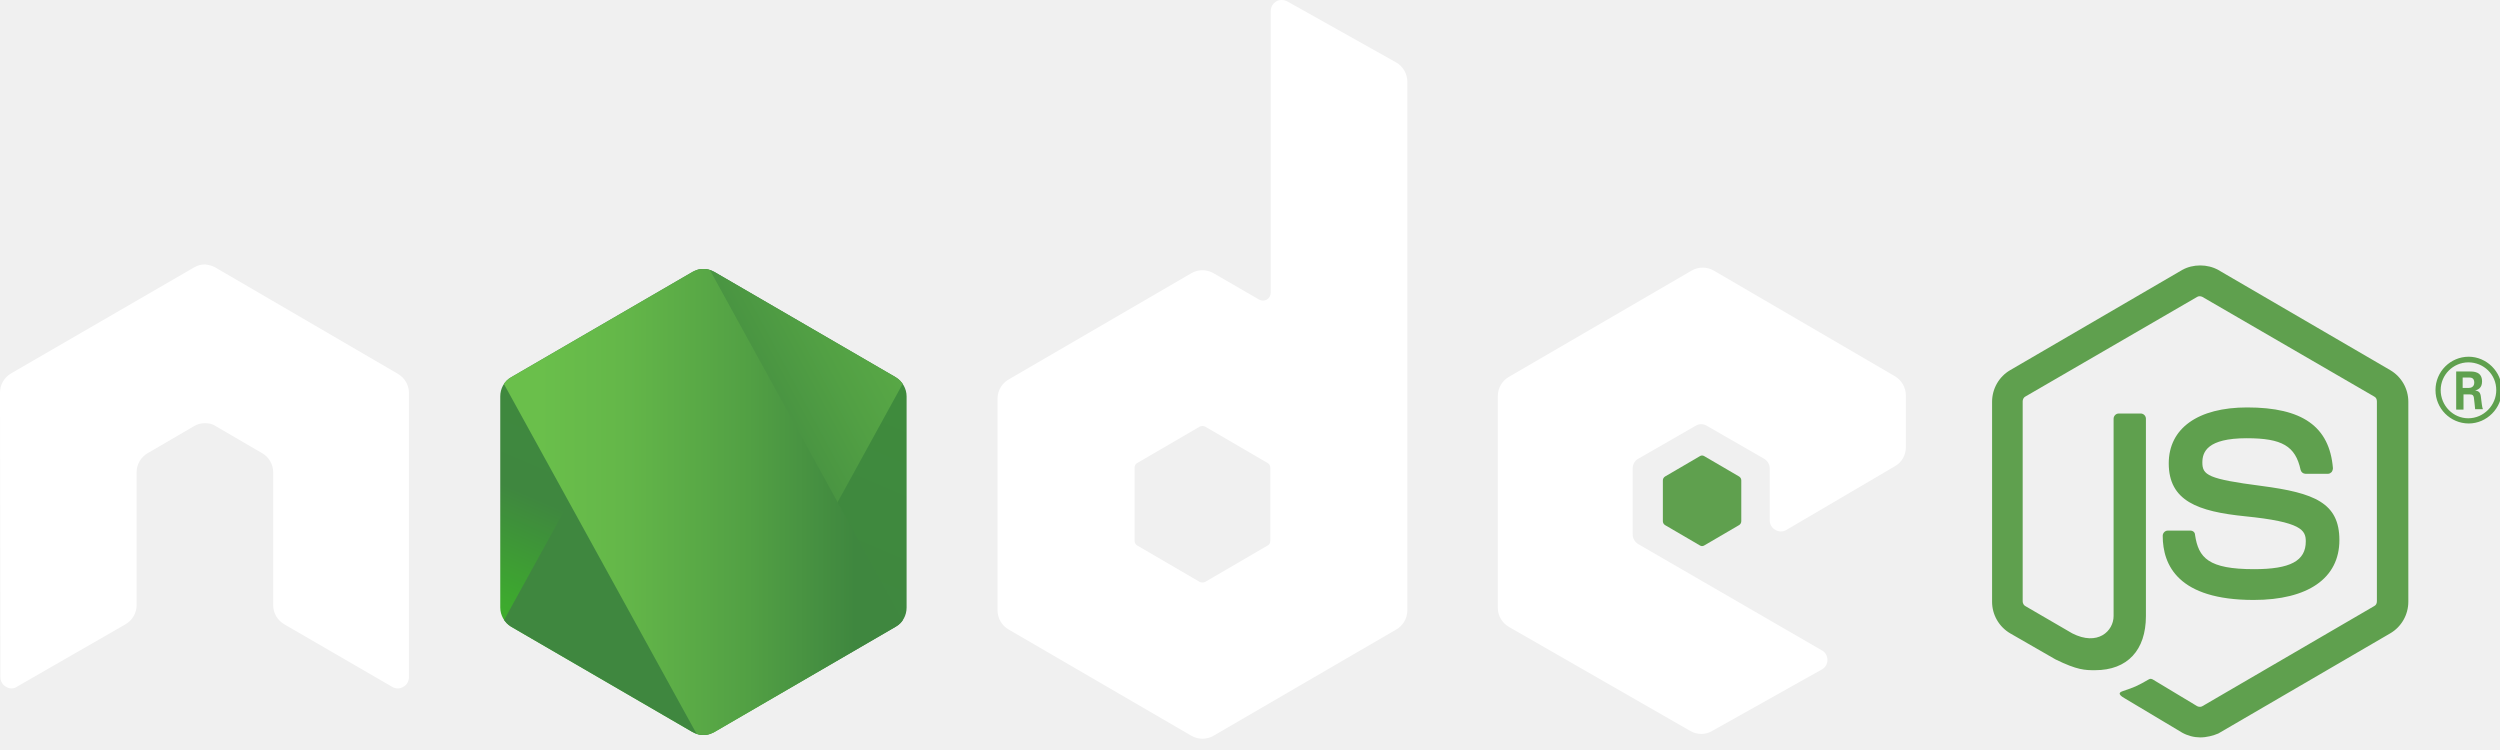
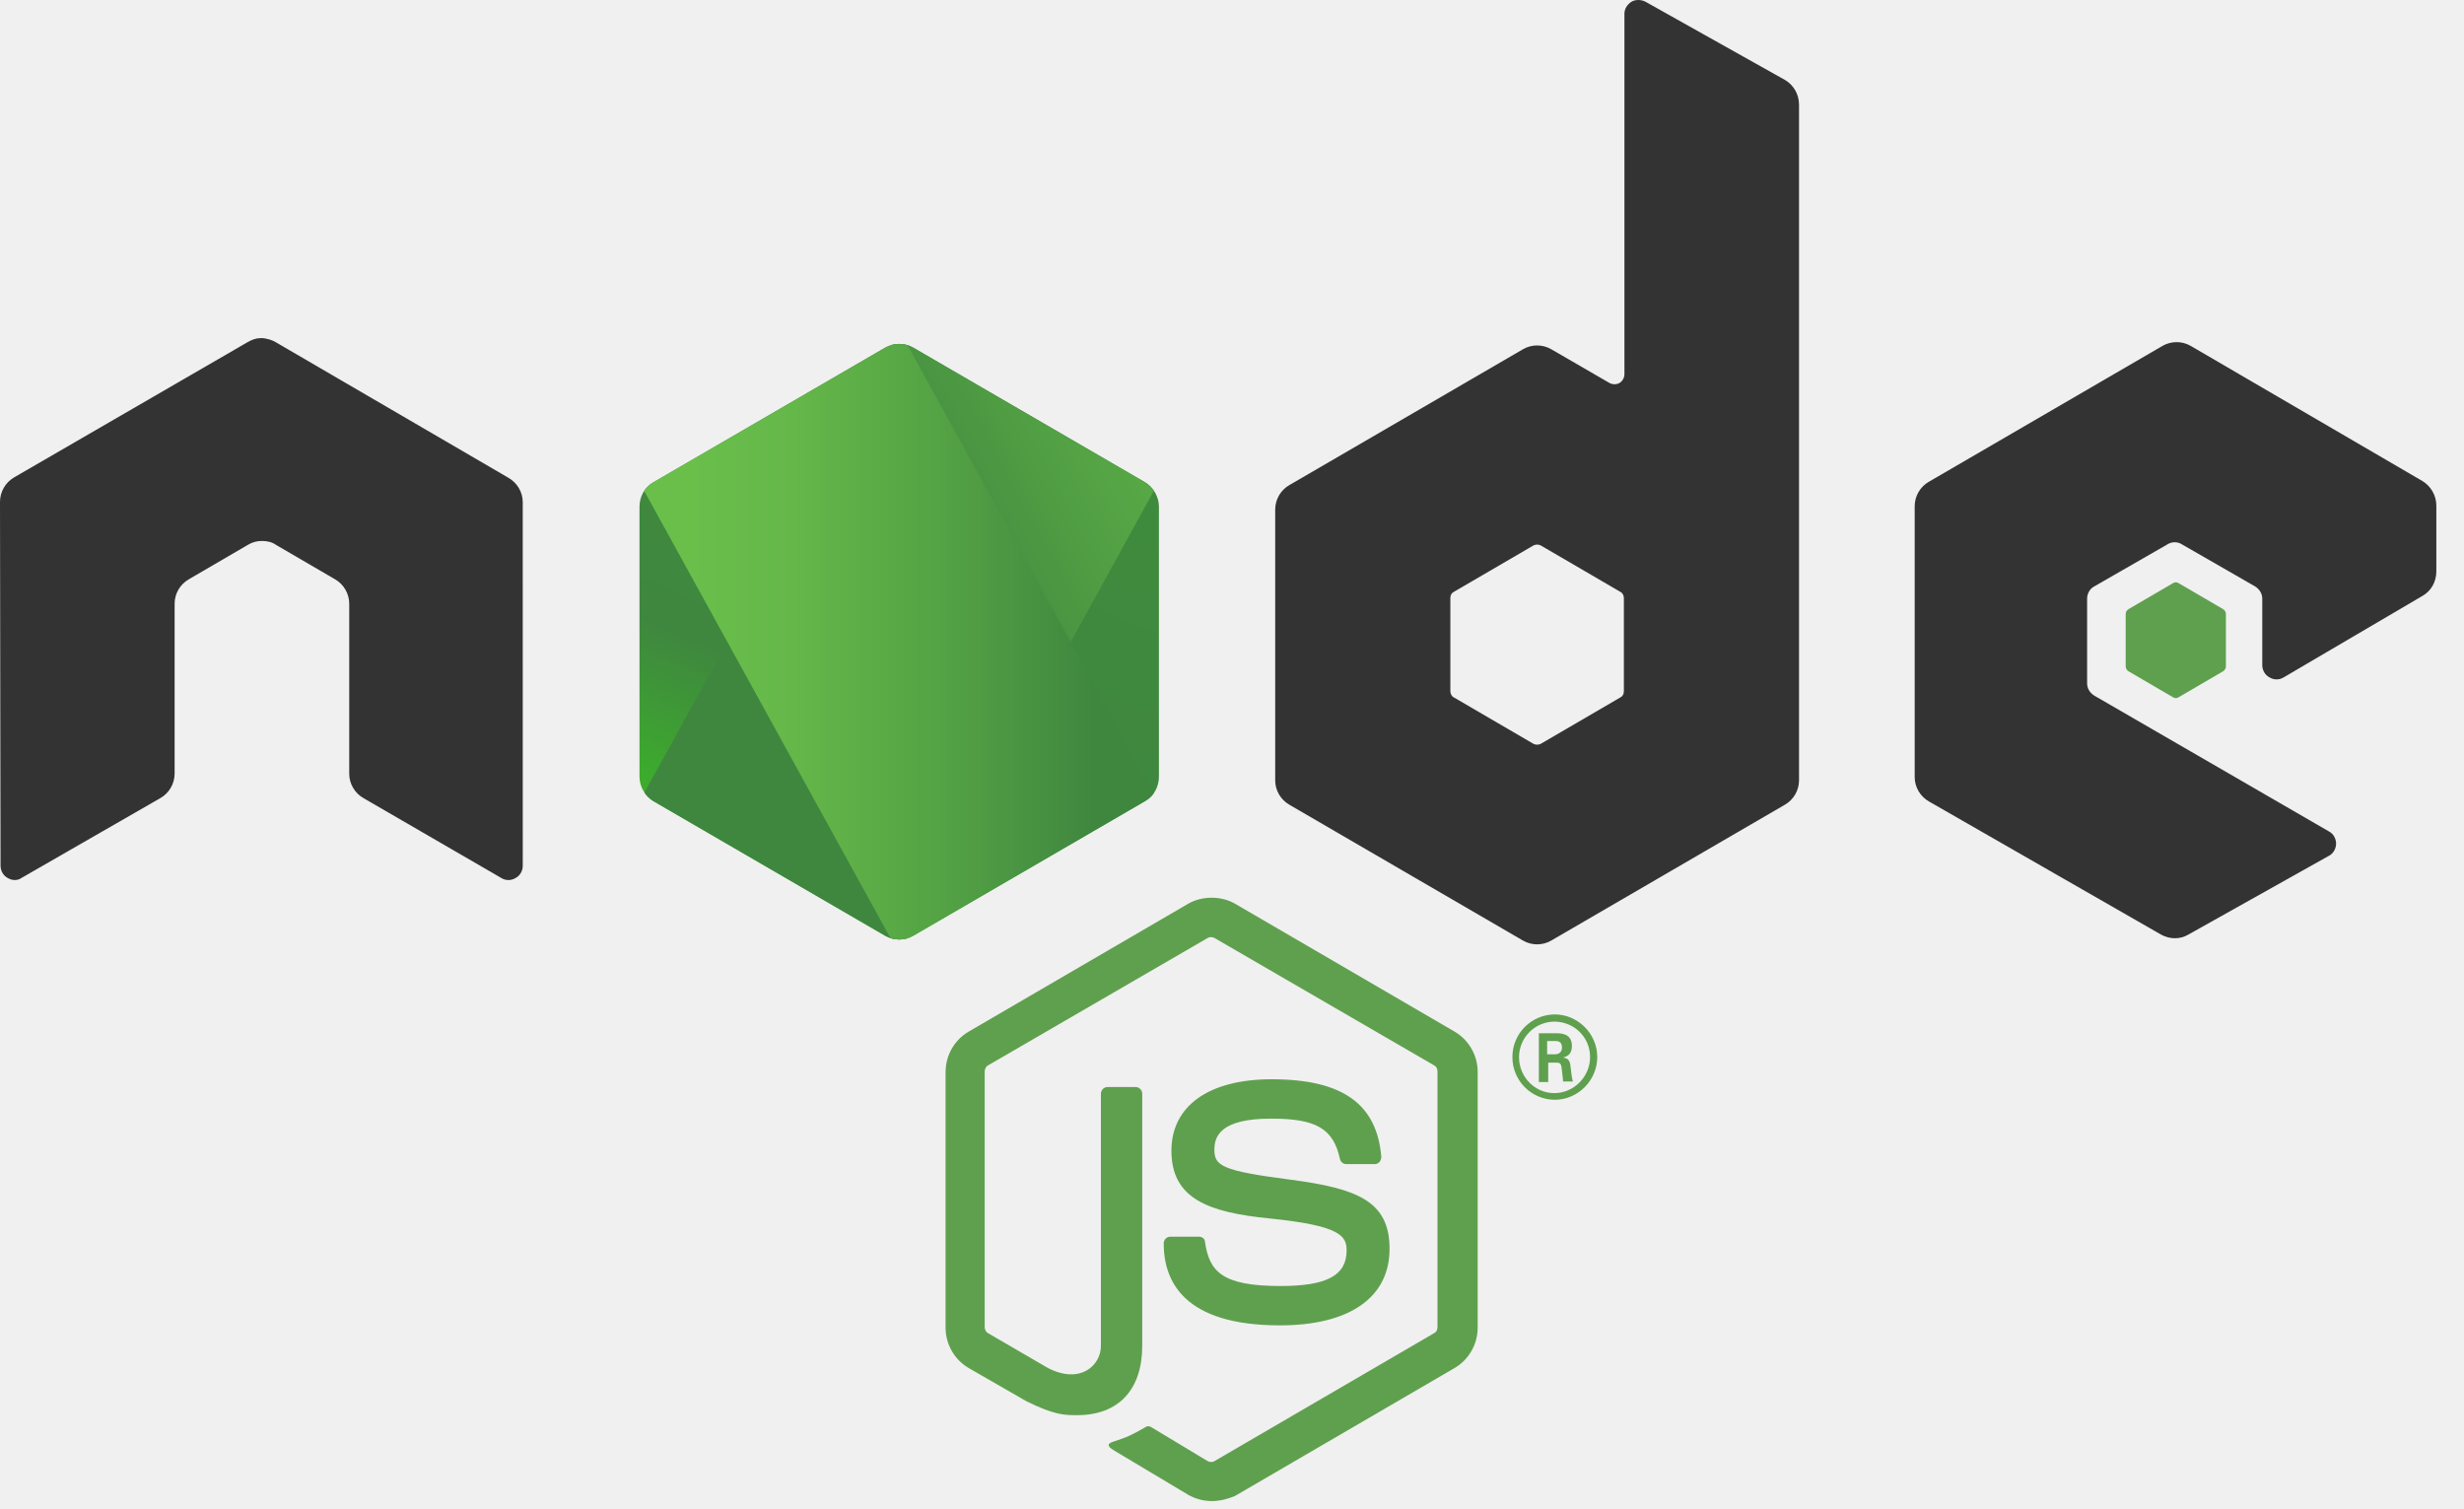
- <svg xmlns="http://www.w3.org/2000/svg" width="267" height="80" viewBox="0 0 267 80" fill="none">
-   <mask id="a" maskUnits="userSpaceOnUse" x="0" y="0" width="267" height="80" style="mask-type:luminance">
+ <svg xmlns="http://www.w3.org/2000/svg" width="205.86" height="126" viewBox="0 0 205.86 126" fill="none">
+   <mask id="a" mask-type="luminance" maskUnits="userSpaceOnUse" x="0" y="0" width="267" height="80">
    <path d="M267 0H0v79.378h267z" fill="#fff" />
  </mask>
  <g mask="url(#a)">
-     <path d="M234.983 78.755a4 4 0 0 1-1.933-.51l-6.121-3.658c-.921-.51-.46-.695-.184-.787 1.242-.417 1.472-.51 2.761-1.25.138-.093.322-.047.46.046l4.694 2.825c.184.092.414.092.552 0l18.363-10.698c.183-.092.277-.277.277-.509V42.867c0-.232-.094-.417-.277-.51l-18.363-10.65c-.184-.093-.414-.093-.552 0l-18.362 10.65c-.184.093-.276.324-.276.51v21.347c0 .186.092.417.276.51l5.016 2.917c2.715 1.39 4.418-.232 4.418-1.852v-21.07c0-.278.23-.556.553-.556h2.347c.276 0 .552.232.552.556v21.07c0 3.658-1.979 5.788-5.431 5.788-1.058 0-1.886 0-4.234-1.157l-4.832-2.779a3.91 3.91 0 0 1-1.933-3.38V42.912c0-1.39.737-2.686 1.933-3.38l18.363-10.697c1.15-.649 2.715-.649 3.865 0l18.363 10.696a3.91 3.91 0 0 1 1.932 3.381V64.26c0 1.39-.736 2.686-1.932 3.381l-18.363 10.697c-.552.232-1.242.417-1.932.417" fill="#5FA04E" />
-     <path d="M240.69 64.075c-8.055 0-9.712-3.705-9.712-6.854 0-.277.23-.555.552-.555h2.393c.277 0 .507.185.507.463.368 2.454 1.426 3.658 6.305 3.658 3.866 0 5.523-.88 5.523-2.963 0-1.204-.462-2.084-6.49-2.686-5.016-.51-8.146-1.621-8.146-5.65 0-3.75 3.13-5.974 8.376-5.974 5.892 0 8.791 2.038 9.159 6.484a.76.76 0 0 1-.137.416c-.094.093-.231.186-.371.186h-2.439a.54.54 0 0 1-.505-.417c-.553-2.547-1.98-3.38-5.753-3.38-4.234 0-4.74 1.481-4.74 2.593 0 1.342.598 1.76 6.305 2.5 5.66.741 8.33 1.806 8.33 5.788 0 4.076-3.36 6.391-9.157 6.391m26.51-22.413c0 1.945-1.612 3.566-3.546 3.566a3.556 3.556 0 0 1-3.543-3.566 3.556 3.556 0 0 1 3.543-3.565c1.888 0 3.546 1.574 3.546 3.565m-6.536 0c0 1.667 1.335 3.01 2.944 3.01 1.658 0 2.993-1.39 2.993-3.01 0-1.667-1.335-2.963-2.993-2.963a2.975 2.975 0 0 0-2.944 2.963m1.657-1.991h1.381c.46 0 1.381 0 1.381 1.065 0 .74-.462.88-.739.973.554.046.599.416.645.926.046.324.094.88.185 1.065h-.83c0-.186-.137-1.204-.137-1.25-.045-.232-.137-.325-.413-.325h-.691v1.62h-.782zm.736 1.76h.597c.508 0 .599-.37.599-.556 0-.556-.368-.556-.599-.556h-.642v1.112z" fill="#5FA04E" />
-     <path fill-rule="evenodd" clip-rule="evenodd" d="M43.674 41.954c0-.834-.46-1.62-1.197-2.038L23.01 28.572c-.322-.185-.69-.278-1.058-.324h-.184c-.368 0-.736.139-1.059.324l-19.512 11.3A2.38 2.38 0 0 0 0 41.953l.046 30.378c0 .416.23.833.598 1.018.368.232.829.232 1.15 0l11.598-6.668a2.36 2.36 0 0 0 1.197-2.037V50.428c0-.833.46-1.62 1.196-2.037l4.924-2.871a2.2 2.2 0 0 1 1.197-.325c.414 0 .828.093 1.15.325l4.925 2.87a2.36 2.36 0 0 1 1.196 2.038v14.217c0 .833.46 1.62 1.197 2.037l11.505 6.668c.368.232.828.232 1.197 0 .368-.185.598-.602.598-1.018zM137.465.139c-.369-.185-.829-.185-1.151 0-.368.231-.598.602-.598 1.019v30.1a.89.89 0 0 1-.415.74.88.88 0 0 1-.828 0l-4.878-2.825a2.36 2.36 0 0 0-2.347 0L107.735 40.52a2.36 2.36 0 0 0-1.196 2.037V65.2c0 .834.46 1.621 1.196 2.038l19.513 11.345a2.36 2.36 0 0 0 2.347 0l19.513-11.345a2.36 2.36 0 0 0 1.196-2.038V8.752c0-.88-.46-1.667-1.196-2.084zm-1.795 57.606c0 .232-.092.417-.276.51l-6.674 3.89a.68.68 0 0 1-.598 0l-6.673-3.89c-.184-.093-.276-.325-.276-.51v-7.78c0-.231.092-.416.276-.509l6.673-3.89a.68.68 0 0 1 .598 0l6.674 3.89c.184.093.276.324.276.51zm66.728-7.965c.737-.417 1.151-1.204 1.151-2.038v-5.51c0-.834-.46-1.62-1.151-2.037l-19.375-11.3a2.36 2.36 0 0 0-2.347 0l-19.512 11.346a2.36 2.36 0 0 0-1.197 2.037v22.645c0 .833.46 1.62 1.197 2.037l19.374 11.114c.737.416 1.611.416 2.301 0l11.736-6.576c.368-.185.598-.602.598-1.019s-.23-.833-.598-1.018L174.97 58.115c-.368-.231-.598-.602-.598-1.018v-7.085c0-.417.23-.834.598-1.02l6.121-3.518a1.12 1.12 0 0 1 1.196 0l6.121 3.519c.368.231.598.602.598 1.019v5.557c0 .416.23.833.599 1.018.368.232.828.232 1.196 0z" fill="#fff" />
-     <path fill-rule="evenodd" clip-rule="evenodd" d="M181.551 48.716a.42.42 0 0 1 .461 0l3.727 2.176c.138.092.23.231.23.417v4.352a.49.49 0 0 1-.23.417l-3.727 2.177a.42.42 0 0 1-.461 0l-3.727-2.177a.49.49 0 0 1-.23-.417V51.31c0-.185.092-.325.23-.417z" fill="#5FA04E" />
-     <g transform="translate(53.428, 28.628)">
-       <path fill="url(#b)" d="M22.873.417a2.36 2.36 0 0 0-2.348 0L1.151 11.669C.414 12.086 0 12.873 0 13.707v22.551c0 .834.46 1.621 1.15 2.038l19.375 11.253a2.36 2.36 0 0 0 2.348 0l19.374-11.253c.737-.417 1.15-1.204 1.15-2.038V13.707c0-.834-.46-1.62-1.15-2.038z" />
-       <path fill="url(#c)" clip-path="url(#d)" d="m21.699-1.047 21.506 12.995L21.7 51.073.153 38.055z" />
-       <path fill="url(#e)" clip-path="url(#d)" d="M21.699-1.047.153 11.948l21.546 39.125 21.506-13.018z" />
+     <path fill-rule="evenodd" clip-rule="evenodd" d="M43.674 41.954c0-.834-.46-1.62-1.197-2.038L23.01 28.572c-.322-.185-.69-.278-1.058-.324h-.184c-.368 0-.736.139-1.059.324l-19.512 11.3A2.38 2.38 0 0 0 0 41.953l.046 30.378c0 .416.23.833.598 1.018.368.232.829.232 1.15 0l11.598-6.668a2.36 2.36 0 0 0 1.197-2.037V50.428c0-.833.46-1.62 1.196-2.037l4.924-2.871a2.2 2.2 0 0 1 1.197-.325c.414 0 .828.093 1.15.325l4.925 2.87a2.36 2.36 0 0 1 1.196 2.038v14.217c0 .833.46 1.62 1.197 2.037L41.88 73.35c.368.232.828.232 1.197 0 .368-.185.598-.602.598-1.018zM137.465.139c-.369-.185-.829-.185-1.151 0-.368.231-.598.602-.598 1.019v30.1a.88.88 0 0 1-.415.74.88.88 0 0 1-.828 0l-4.878-2.825a2.36 2.36 0 0 0-2.347 0L107.735 40.52a2.36 2.36 0 0 0-1.196 2.037V65.2c0 .834.46 1.621 1.196 2.038l19.513 11.345a2.36 2.36 0 0 0 2.347 0l19.513-11.345a2.36 2.36 0 0 0 1.196-2.038V8.752c0-.88-.46-1.667-1.196-2.084zm-1.795 57.606c0 .232-.092.417-.276.51l-6.674 3.89a.68.68 0 0 1-.598 0l-6.673-3.89c-.184-.093-.276-.325-.276-.51v-7.78c0-.231.092-.416.276-.509l6.673-3.89a.68.68 0 0 1 .598 0l6.674 3.89c.184.093.276.324.276.51zm66.728-7.965c.737-.417 1.151-1.204 1.151-2.038v-5.51c0-.834-.46-1.62-1.151-2.037l-19.375-11.3a2.36 2.36 0 0 0-2.347 0l-19.512 11.346a2.36 2.36 0 0 0-1.197 2.037v22.645c0 .833.46 1.62 1.197 2.037l19.374 11.114c.737.416 1.611.416 2.301 0l11.736-6.576c.368-.185.598-.602.598-1.019s-.23-.833-.598-1.018L174.97 58.115c-.368-.231-.598-.602-.598-1.018v-7.085c0-.417.23-.834.598-1.02l6.121-3.518a1.12 1.12 0 0 1 1.196 0l6.121 3.519c.368.231.598.602.598 1.019v5.557c0 .416.23.833.599 1.018.368.232.828.232 1.196 0z" fill="#333" />
+     <path fill-rule="evenodd" clip-rule="evenodd" d="M181.551 48.716a.42.42 0 0 1 .461 0l3.727 2.176c.138.092.23.231.23.417v4.352a.5.5 0 0 1-.23.417l-3.727 2.177a.42.42 0 0 1-.461 0l-3.727-2.177a.49.49 0 0 1-.23-.417V51.31c0-.185.092-.325.23-.417z" fill="#5FA04E" />
+     <path d="M76.301 29.045a2.36 2.36 0 0 0-2.348 0L54.579 40.297c-.737.417-1.151 1.204-1.151 2.038v22.551c0 .834.46 1.621 1.15 2.038l19.375 11.253a2.36 2.36 0 0 0 2.348 0l19.374-11.253c.737-.417 1.15-1.204 1.15-2.038V42.335c0-.834-.46-1.62-1.15-2.038z" fill="url(#b)" />
+     <mask id="c" mask-type="luminance" maskUnits="userSpaceOnUse" x="53" y="28" width="44" height="51">
+       <path d="M76.301 29.045a2.36 2.36 0 0 0-2.348 0L54.579 40.297c-.737.417-1.151 1.204-1.151 2.038v22.551c0 .834.46 1.621 1.15 2.038l19.375 11.253a2.36 2.36 0 0 0 2.348 0l19.374-11.253c.737-.417 1.15-1.204 1.15-2.038V42.335c0-.834-.46-1.62-1.15-2.038z" fill="#fff" />
+     </mask>
+     <g mask="url(#c)">
+       <path d="m75.127 27.581 21.506 12.995-21.505 39.125-21.547-13.018z" fill="url(#d)" />
+     </g>
+     <mask id="e" mask-type="luminance" maskUnits="userSpaceOnUse" x="53" y="28" width="44" height="51">
+       <path d="M76.301 29.045a2.36 2.36 0 0 0-2.348 0L54.579 40.297c-.737.417-1.151 1.204-1.151 2.038v22.551c0 .834.46 1.621 1.15 2.038l19.375 11.253a2.36 2.36 0 0 0 2.348 0l19.374-11.253c.737-.417 1.15-1.204 1.15-2.038V42.335c0-.834-.46-1.62-1.15-2.038z" fill="#fff" />
+     </mask>
+     <g mask="url(#e)">
+       <path d="M75.127 27.581 53.581 40.576l21.546 39.125 21.506-13.018z" fill="url(#f)" />
    </g>
  </g>
+   <path d="M101.229 125.407a4 4 0 0 1-1.933-.51l-6.121-3.658c-.921-.51-.46-.695-.184-.787 1.242-.417 1.472-.51 2.761-1.25.138-.093.322-.047.46.046l4.694 2.825c.184.092.414.092.552 0l18.363-10.698c.183-.092.277-.277.277-.509V89.519c0-.232-.094-.417-.277-.51l-18.363-10.65c-.184-.093-.414-.093-.552 0l-18.362 10.65c-.184.093-.276.324-.276.51v21.347c0 .186.092.417.276.51l5.016 2.917c2.715 1.39 4.418-.232 4.418-1.852v-21.07c0-.278.23-.556.553-.556h2.347c.276 0 .552.232.552.556v21.07c0 3.658-1.979 5.788-5.431 5.788-1.058 0-1.886 0-4.234-1.157l-4.832-2.779a3.91 3.91 0 0 1-1.933-3.38v-21.35c0-1.39.737-2.685 1.933-3.38l18.363-10.696c1.15-.65 2.715-.65 3.865 0l18.363 10.696a3.91 3.91 0 0 1 1.932 3.38v21.349c0 1.39-.736 2.686-1.932 3.381l-18.363 10.697c-.552.232-1.242.417-1.932.417" fill="#5FA04E" />
+   <path d="M106.936 110.727c-8.055 0-9.712-3.705-9.712-6.854 0-.277.23-.555.552-.555h2.393c.277 0 .507.185.507.463.368 2.454 1.426 3.658 6.305 3.658 3.866 0 5.523-.88 5.523-2.963 0-1.204-.462-2.084-6.49-2.686-5.016-.51-8.146-1.621-8.146-5.65 0-3.75 3.13-5.974 8.376-5.974 5.892 0 8.791 2.038 9.159 6.484a.77.77 0 0 1-.137.416c-.094.093-.231.186-.371.186h-2.439a.54.54 0 0 1-.505-.417c-.553-2.547-1.98-3.38-5.753-3.38-4.234 0-4.74 1.48-4.74 2.593 0 1.342.598 1.76 6.305 2.5 5.66.74 8.33 1.806 8.33 5.788 0 4.076-3.36 6.391-9.157 6.391m26.51-22.413c0 1.945-1.612 3.566-3.546 3.566a3.557 3.557 0 0 1-3.543-3.566 3.554 3.554 0 0 1 3.543-3.565c1.888 0 3.546 1.574 3.546 3.565m-6.536 0c0 1.667 1.335 3.01 2.944 3.01 1.658 0 2.993-1.39 2.993-3.01 0-1.667-1.335-2.963-2.993-2.963a2.976 2.976 0 0 0-2.944 2.963m1.657-1.991h1.381c.46 0 1.381 0 1.381 1.065 0 .74-.462.88-.739.973.554.046.599.416.645.926.046.324.094.88.185 1.065h-.83c0-.186-.137-1.204-.137-1.25-.045-.232-.137-.325-.413-.325h-.691v1.62h-.782zm.736 1.76h.597c.508 0 .599-.37.599-.556 0-.556-.368-.556-.599-.556h-.642v1.112z" fill="#5FA04E" />
  <defs>
-     <linearGradient id="b" x1="30.33" y1="8.56" x2="14.9" y2="44.7" gradientUnits="userSpaceOnUse">
+     <linearGradient id="b" x1="83.758" y1="37.188" x2="68.328" y2="73.328" gradientUnits="userSpaceOnUse">
      <stop stop-color="#3F8B3D" />
      <stop offset=".64" stop-color="#3F873F" />
      <stop offset=".93" stop-color="#3DA92E" />
      <stop offset="1" stop-color="#3DAE2B" />
    </linearGradient>
-     <linearGradient id="c" x1="18.8" y1="26.8" x2="68" y2=".4" gradientUnits="userSpaceOnUse">
+     <linearGradient id="d" x1="72.228" y1="55.428" x2="121.428" y2="29.028" gradientUnits="userSpaceOnUse">
      <stop offset=".14" stop-color="#3F873F" />
      <stop offset=".4" stop-color="#52A044" />
      <stop offset=".71" stop-color="#64B749" />
      <stop offset=".91" stop-color="#6ABF4B" />
    </linearGradient>
-     <linearGradient id="e" x1=".25" y1="24.5" x2="44" y2="24.5" gradientUnits="userSpaceOnUse">
+     <linearGradient id="f" x1="53.678" y1="53.128" x2="97.428" y2="53.128" gradientUnits="userSpaceOnUse">
      <stop offset=".09" stop-color="#6ABF4B" />
      <stop offset=".29" stop-color="#64B749" />
      <stop offset=".6" stop-color="#52A044" />
      <stop offset=".86" stop-color="#3F873F" />
    </linearGradient>
-     <clipPath id="d">
-       <path d="M22.873.417a2.36 2.36 0 0 0-2.348 0L1.151 11.669C.414 12.086 0 12.873 0 13.707v22.551c0 .834.46 1.621 1.15 2.038l19.375 11.253a2.36 2.36 0 0 0 2.348 0l19.374-11.253c.737-.417 1.15-1.204 1.15-2.038V13.707c0-.834-.46-1.62-1.15-2.038z" />
-     </clipPath>
  </defs>
</svg>
